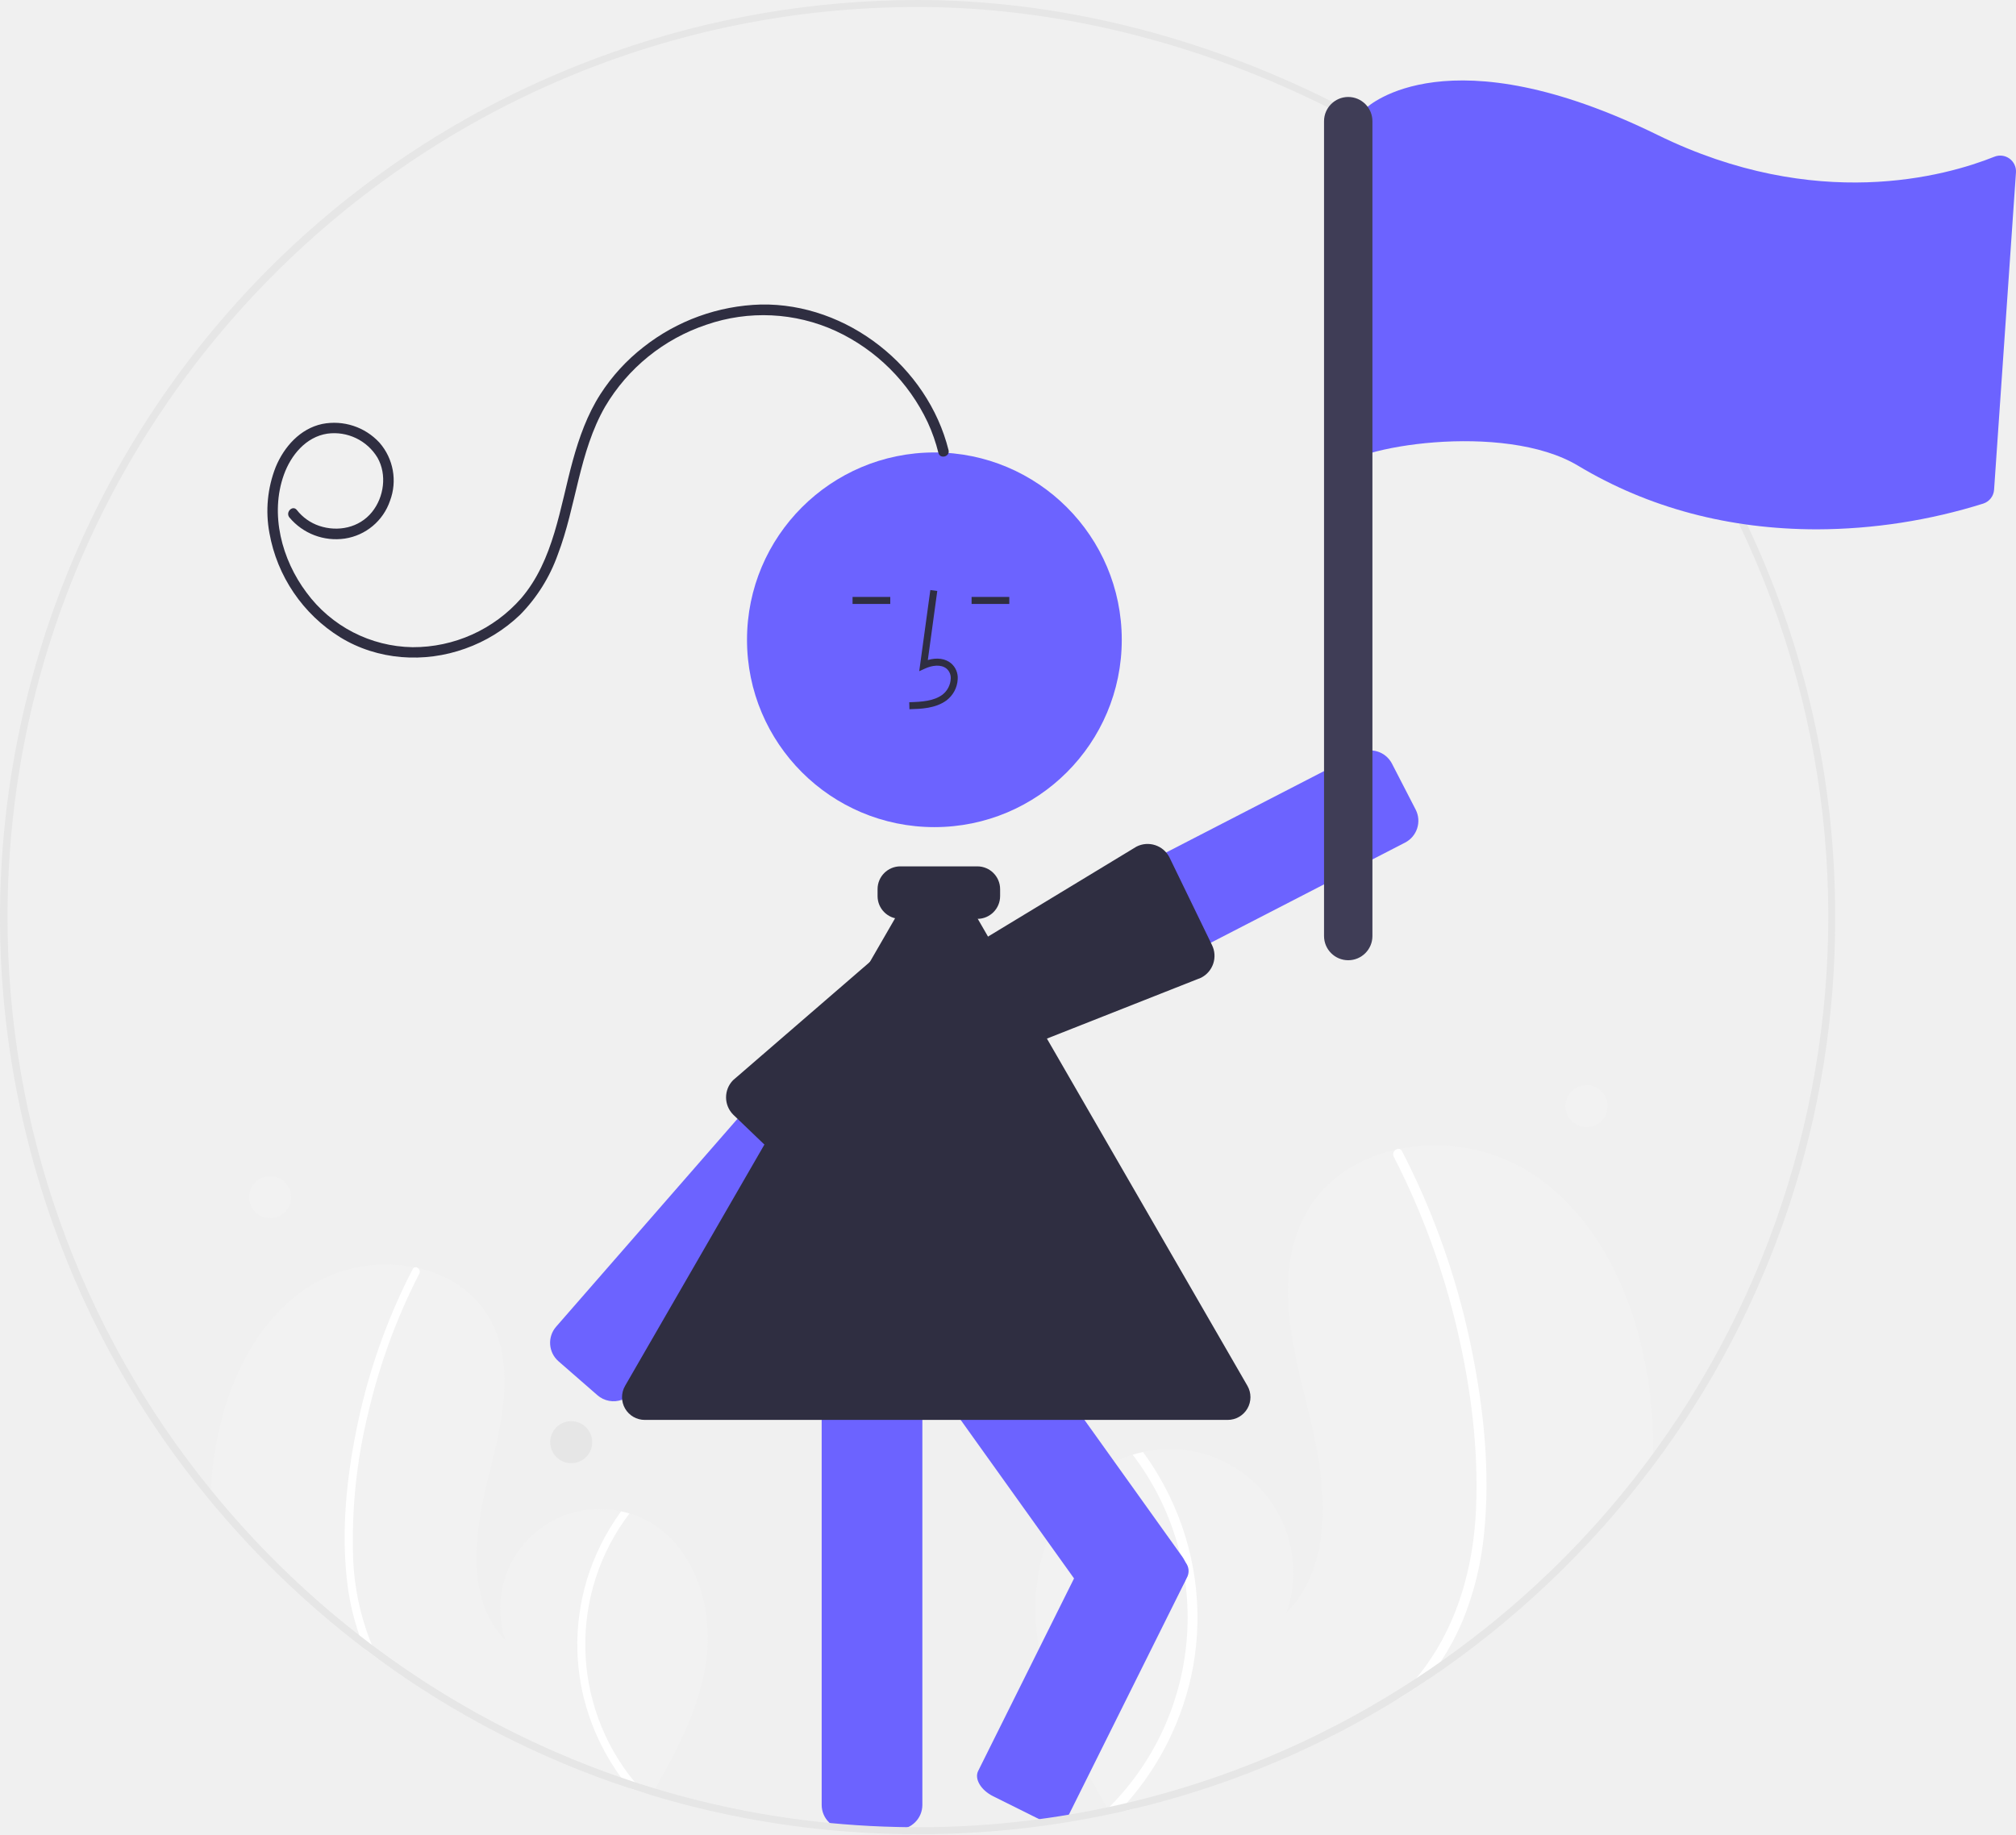
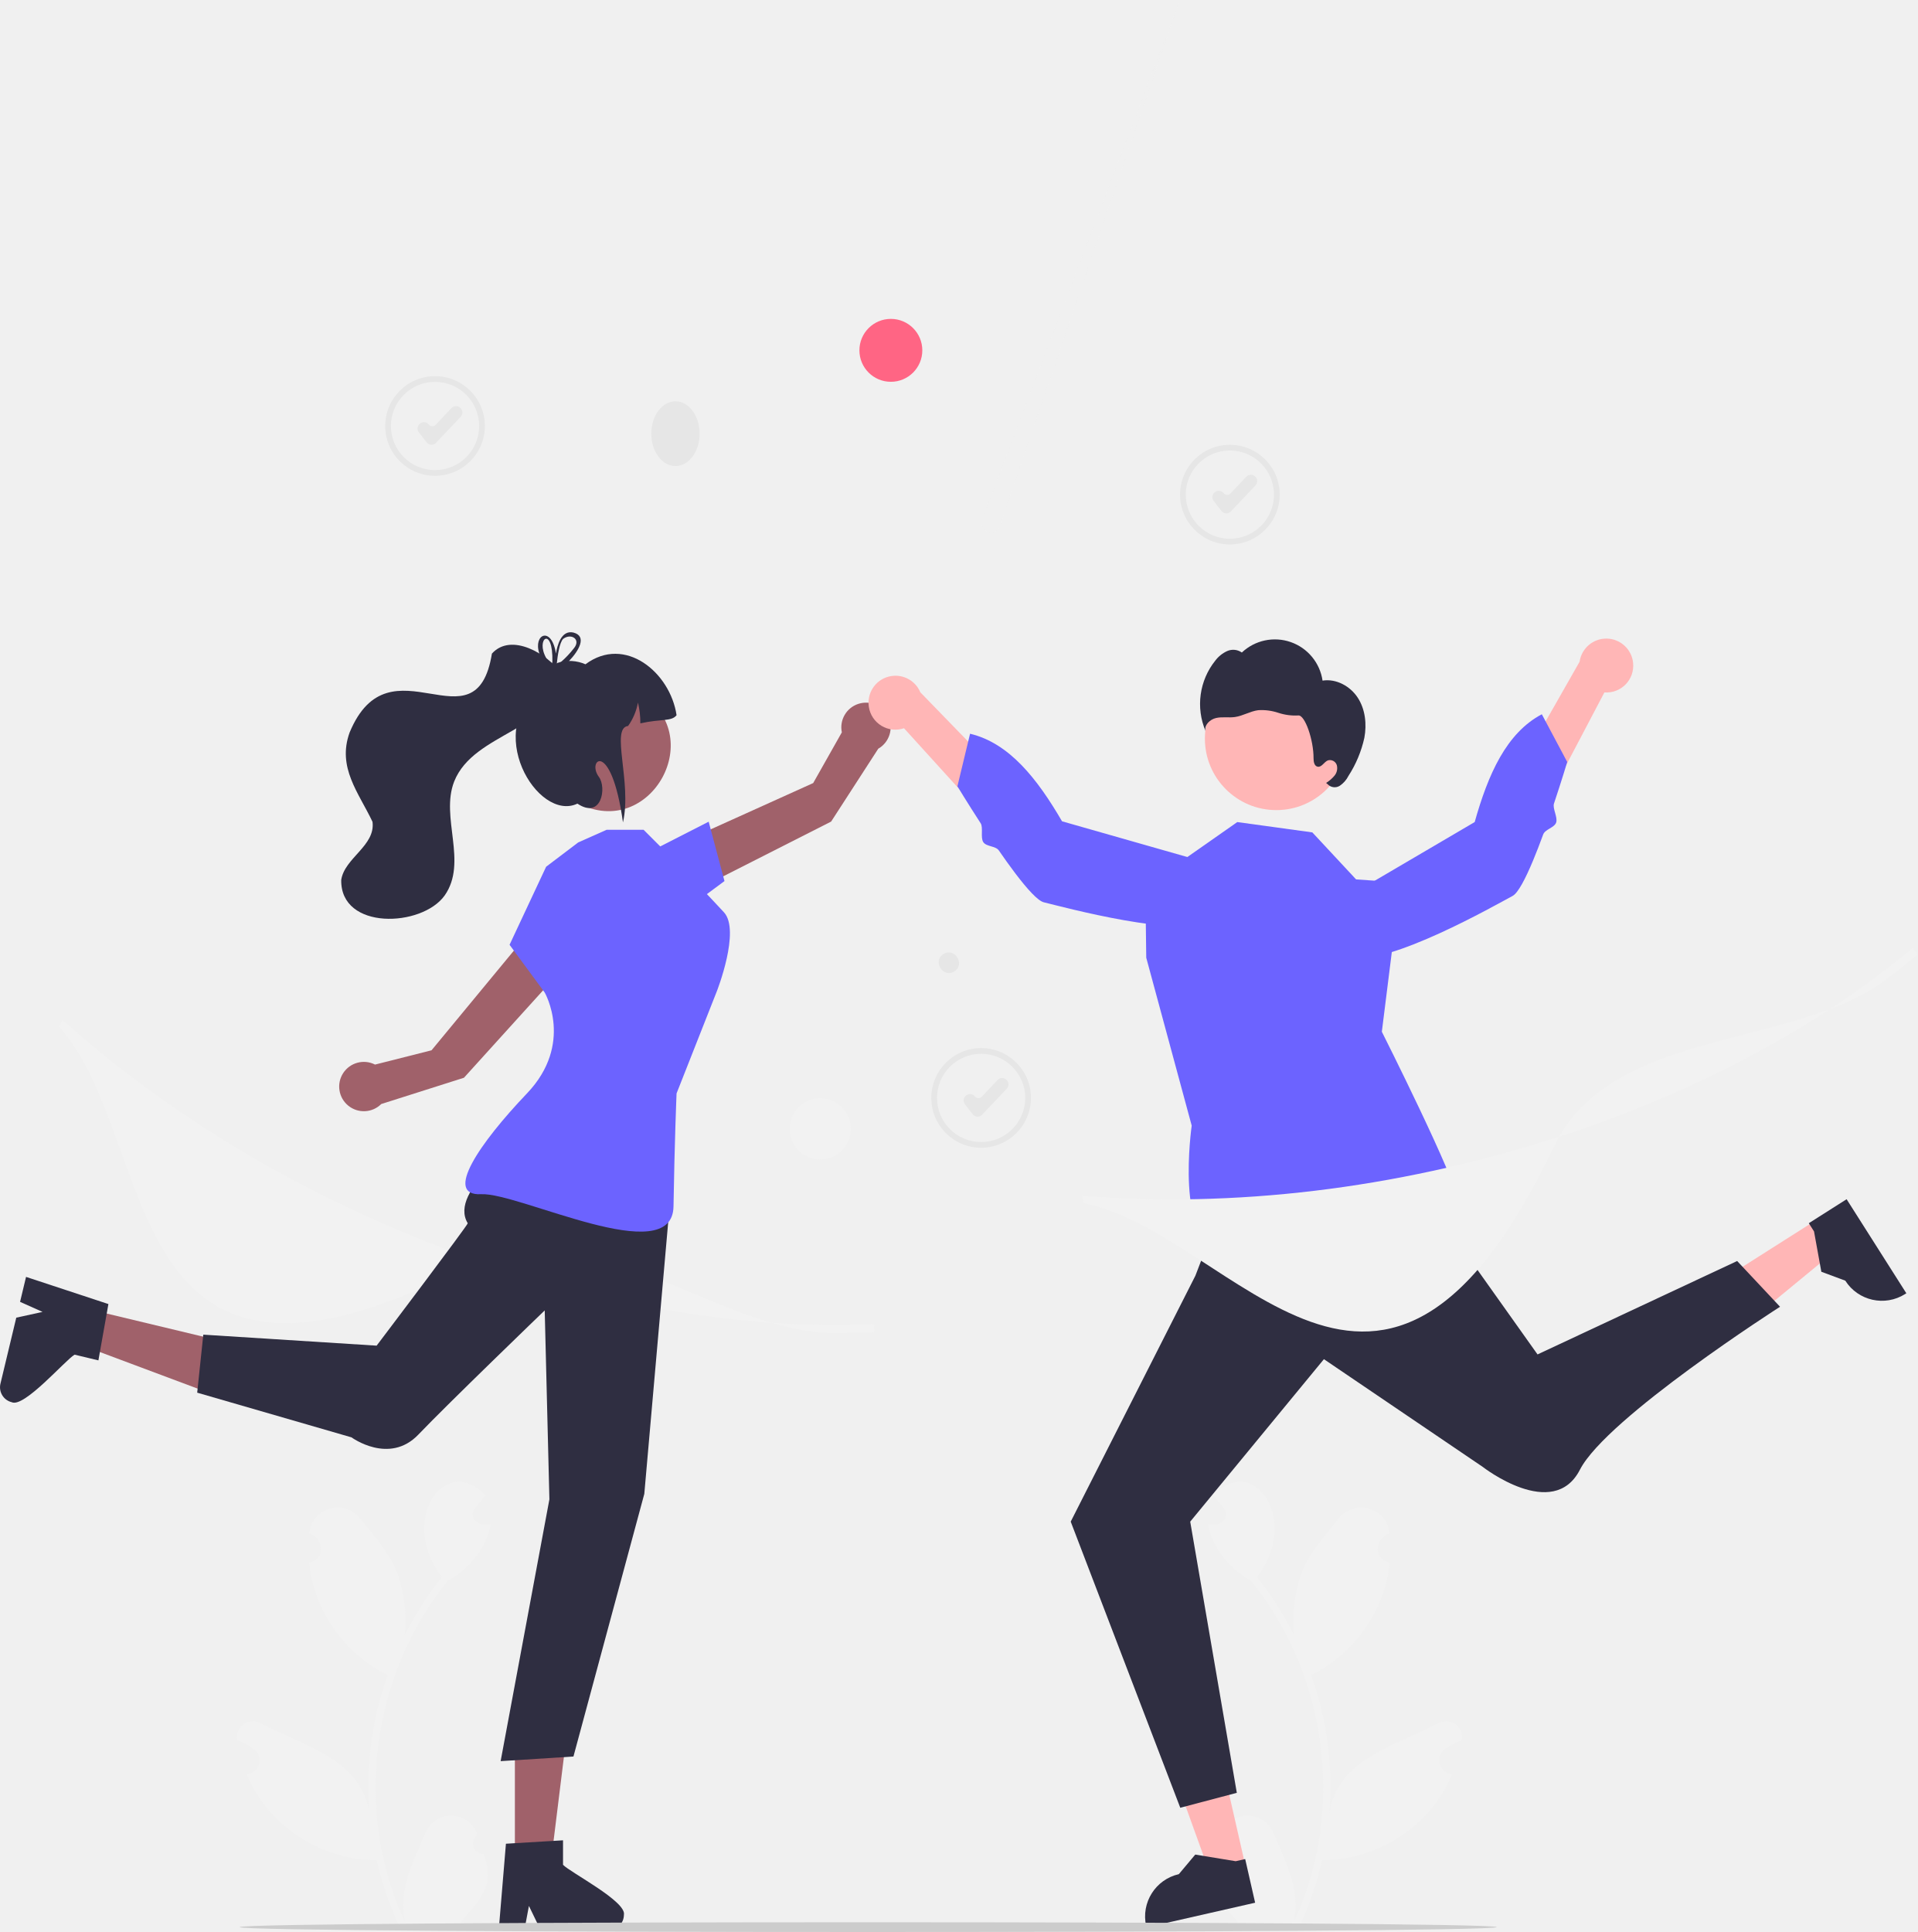
- <svg xmlns="http://www.w3.org/2000/svg" data-name="Layer 1" width="575.811" height="524" viewBox="0 0 575.811 524">
-   <path d="M784.296,603.05c-.01,1.25-.04,2.49-.09,3.74a266.156,266.156,0,0,1-64.28,61.06q-4.275,2.895-8.66,5.58a258.434,258.434,0,0,1-70.53,30.11q-1.965.51-3.93.99c-.94.23-1.89.46-2.84.66-.58-.05-1.15-.1-1.72-.15-.03-.01-.07-.01-.1-.02-.23-.02-.46-.04-.68-.05-.98-.09-1.96-.19-2.94-.28l.229.44.58,1.1h-.01c-.21-.36-.42-.73-.62-1.1-.08-.13-.17-.27-.24-.41-.07-.12-.14-.25-.21-.37-8.92-15.52-17.71-31.61-19.96-49.32-2.35-18.54,4.25-39.52,20.56-48.63a33.505,33.505,0,0,1,6.75-2.83c.98-.29,1.97-.53,2.97-.75a35.277,35.277,0,0,1,41.02,45.86c13.83-14.18,11.25-37.18,6.48-56.4-4.78-19.23-10.56-40.62-.84-57.88,5.4-9.62,14.9-15.58,25.57-17.98.32-.07.65-.14.98-.2a51.476,51.476,0,0,1,36.99,6.48c20.39,12.85,30.86,37.21,34.26,61.07A127.598,127.598,0,0,1,784.296,603.05Z" transform="translate(-312.0944 -188)" fill="#f2f2f2" />
-   <path d="M645.967,615.06a79.429,79.429,0,0,1,6.85,49.38,81.279,81.279,0,0,1-18.88,38.63c-.55.63-1.11,1.24-1.68,1.84.92-.06,1.85-.14,2.771-.22.59-.05,1.19-.1,1.78-.16-.94.23-1.89.46-2.84.66-.58-.05-1.15-.1-1.72-.15-.03-.01-.07-.01-.1-.02-.23-.02-.46-.04-.68-.05-.98-.09-1.96-.19-2.94-.28l.229.44.58,1.1h-.01c-.21-.36-.42-.73-.62-1.1-.08-.13-.17-.27-.24-.41.18-.17.35-.35.52-.53a76.745,76.745,0,0,0,6.62-100.62c.98-.29,1.97-.53,2.97-.75A82.099,82.099,0,0,1,645.967,615.06Z" transform="translate(-312.0944 -188)" fill="#fff" />
-   <path d="M735.967,626.15a87.389,87.389,0,0,1-6.04,24.67,72.503,72.503,0,0,1-6.34,11.89c-1.14,1.76-2.37,3.48-3.66,5.14q-4.275,2.895-8.66,5.58a74.875,74.875,0,0,0,5.33-5.96c.93-1.12,1.81-2.27,2.66-3.44,9.51-13.11,13.7-28.89,14.42-44.92.76-17.17-1.47-34.64-5.39-51.33a215.092,215.092,0,0,0-18.1-49.32,1.543,1.543,0,0,1,.62-2.04,1.327,1.327,0,0,1,.98-.2,1.102,1.102,0,0,1,.75.65c.99,1.93,1.97,3.86,2.9,5.82a217.641,217.641,0,0,1,17.06,51.16C735.937,590.92,737.777,608.77,735.967,626.15Z" transform="translate(-312.0944 -188)" fill="#fff" />
-   <path d="M498.177,700.85c.36-.63.72-1.26,1.07-1.89,6.67-11.72,12.94-23.88,14.63-37.18,1.89-14.92-3.42-31.81-16.55-39.14a26.442,26.442,0,0,0-5.44-2.28c-.78-.23-1.58-.43-2.39-.61a28.404,28.404,0,0,0-33.02,36.92c-11.13-11.41-9.05-29.93-5.21-45.4,3.84-15.48,8.5-32.7.67-46.59-4.35-7.75-11.99-12.55-20.58-14.48-.26-.05-.53-.11-.79-.16a41.465,41.465,0,0,0-29.78,5.22c-16.41,10.34-24.84,29.95-27.58,49.16-.43,3.03-.73,6.1-.88,9.18-.06,1.08-.1,2.15-.12,3.23q7.905,9.555,16.78,18.43a267.147,267.147,0,0,0,27.27,23.81c1.32,1,2.64,1.98,3.98,2.95a259.198,259.198,0,0,0,71.62,36.83c1.41.46,2.84.92,4.26,1.36Z" transform="translate(-312.0944 -188)" fill="#f2f2f2" />
-   <path d="M496.117,700.21c-1.42-.44-2.85-.9-4.26-1.36-.82-.99-1.6-2-2.35-3.04a65.51,65.51,0,0,1-11.47-26.45,63.954,63.954,0,0,1,5.51-39.75,66.594,66.594,0,0,1,5.95-9.86c.81.18,1.61.38,2.39.61a61.78,61.78,0,0,0,1.52,76.77C494.277,698.19,495.177,699.21,496.117,700.21Z" transform="translate(-312.0944 -188)" fill="#fff" />
-   <path d="M417.287,591.55a152.504,152.504,0,0,0-4.34,41.32,72.433,72.433,0,0,0,5.36,25.05c.59,1.39,1.23,2.75,1.93,4.1-1.34-.97-2.66-1.95-3.98-2.95-.1-.23-.2-.45-.29-.68q-.66-1.59-1.23-3.21a71.685,71.685,0,0,1-3.64-16.64c-1.45-14,.03-28.36,2.8-42.11a174.911,174.911,0,0,1,13.73-41.18c.75-1.58,1.54-3.13,2.34-4.68a.884.884,0,0,1,.6-.53,1.12,1.12,0,0,1,.79.16,1.253,1.253,0,0,1,.5,1.65A172.718,172.718,0,0,0,417.287,591.55Z" transform="translate(-312.0944 -188)" fill="#fff" />
-   <path d="M489.763,587.874a7.006,7.006,0,0,1-7.029-1.288l-11.123-9.701a7.007,7.007,0,0,1-.675-9.877L551.79,474.299a7.007,7.007,0,0,1,9.876-.675l11.123,9.701a7.007,7.007,0,0,1,.675,9.876l-80.854,92.709A6.958,6.958,0,0,1,489.763,587.874Z" transform="translate(-312.0944 -188)" fill="#6c63ff" />
-   <path d="M600.889,485.857a7.034,7.034,0,0,1-2.144-.337,6.951,6.951,0,0,1-4.092-3.457l-6.763-13.118a7.007,7.007,0,0,1,3.014-9.429l109.337-56.372a7.008,7.008,0,0,1,9.429,3.014l6.763,13.118a7.007,7.007,0,0,1-3.014,9.429L604.083,485.078A6.955,6.955,0,0,1,600.889,485.857Z" transform="translate(-312.0944 -188)" fill="#6c63ff" />
-   <path d="M598.918,489.031A7.02,7.02,0,0,1,592.647,485.165l-6.621-13.19a6.986,6.986,0,0,1-.542-4.81c.044-.178.095-.357.154-.534h0c.134-.403.279-1.031.448-1.759.537-2.32,1.204-5.208,2.565-5.891l48.043-29.12a6.996,6.996,0,0,1,9.411,3.056l.02.04,12.119,24.979a7.007,7.007,0,0,1-3.118,9.391l-53.121,20.972A6.856,6.856,0,0,1,598.918,489.031Z" transform="translate(-312.0944 -188)" fill="#2f2e41" />
-   <circle cx="266.88" cy="182.772" r="53.519" fill="#6c63ff" />
-   <path d="M568.542,710.618H553.782a7.008,7.008,0,0,1-7-7V578.604a7.008,7.008,0,0,1,7-7h14.759a7.008,7.008,0,0,1,7,7V703.618A7.008,7.008,0,0,1,568.542,710.618Z" transform="translate(-312.0944 -188)" fill="#6c63ff" />
-   <path d="M632.135,652.434a6.996,6.996,0,0,1-5.704-2.926L554.883,549.442a7.007,7.007,0,0,1,1.623-9.766l12.006-8.584a7.007,7.007,0,0,1,9.766,1.623l71.548,100.066a7.008,7.008,0,0,1-1.623,9.766l-12.006,8.585A6.963,6.963,0,0,1,632.135,652.434Z" transform="translate(-312.0944 -188)" fill="#6c63ff" />
-   <path d="M613.153,708.76a9.636,9.636,0,0,1-4.228-1.058l-13.213-6.578c-3.455-1.721-5.359-4.942-4.244-7.182l34.053-68.399c1.115-2.239,4.833-2.662,8.289-.942l13.213,6.578a9.319,9.319,0,0,1,3.788,3.292,3.956,3.956,0,0,1,.457,3.889l-34.053,68.399C616.562,708.072,615.016,708.76,613.153,708.76Z" transform="translate(-312.0944 -188)" fill="#6c63ff" />
-   <path d="M548.919,527.279a7.021,7.021,0,0,1-7.331-1.586l-20.024-19.213a6.999,6.999,0,0,1-.081-9.898l.006-.006L564.048,459.783c1.039-1.059,3.993-.803,6.365-.6.745.064,1.387.12,1.812.116.186-.001.372.005.555.018h0a6.988,6.988,0,0,1,4.41,1.998l10.51,10.362a7.009,7.009,0,0,1,.07,9.9l-36.253,44.014A7.058,7.058,0,0,1,548.919,527.279Z" transform="translate(-312.0944 -188)" fill="#2f2e41" />
-   <path d="M571.85,390.608l-.056-2c3.721-.104,7.001-.337,9.466-2.138a6.148,6.148,0,0,0,2.381-4.528,3.514,3.514,0,0,0-1.153-2.895c-1.636-1.382-4.269-.935-6.188-.055l-1.655.759,3.173-23.19,1.981.271-2.699,19.727c2.607-.767,5.023-.437,6.678.961a5.471,5.471,0,0,1,1.86,4.492,8.133,8.133,0,0,1-3.2,6.073C579.273,390.4,575.157,390.516,571.85,390.608Z" transform="translate(-312.0944 -188)" fill="#2f2e41" />
-   <rect x="277.506" y="170.534" width="10.771" height="2" fill="#2f2e41" />
-   <rect x="243.506" y="170.534" width="10.771" height="2" fill="#2f2e41" />
-   <path d="M662.751,593.637H496.27a6.486,6.486,0,0,1-5.629-9.75L573.881,439.71a6.434,6.434,0,0,1,5.629-3.25h0a6.434,6.434,0,0,1,5.629,3.25l83.241,144.177a6.5,6.5,0,0,1-5.629,9.75Z" transform="translate(-312.0944 -188)" fill="#2f2e41" />
-   <path d="M583.019,316.594c-5.935-23.789-28.939-42.055-53.589-41.601a56.772,56.772,0,0,0-33.558,12.168,54.245,54.245,0,0,0-12.306,13.465c-3.715,5.798-6.048,12.343-7.869,18.949-3.68,13.348-5.414,28.452-14.753,39.352a41.015,41.015,0,0,1-31.033,13.961,38.318,38.318,0,0,1-30.295-15.643c-7.029-9.372-10.49-22.333-6.429-33.643,1.993-5.55,6.278-10.793,12.406-11.718a14.462,14.462,0,0,1,14.318,6.854c2.756,4.836,1.875,11.289-1.578,15.554-3.637,4.493-9.715,5.737-15.075,3.932a13.698,13.698,0,0,1-6.376-4.523c-1.199-1.514-3.323.609-2.137,2.107a17.341,17.341,0,0,0,15.839,6.051,16.189,16.189,0,0,0,12.9-10.78,16.438,16.438,0,0,0-2.999-16.615,17.59,17.59,0,0,0-16.339-5.353c-6.328,1.34-10.924,6.544-13.309,12.312a34.359,34.359,0,0,0-1.789,18.849,44.163,44.163,0,0,0,20.215,29.781c10.669,6.551,23.985,7.452,35.689,3.244a43.738,43.738,0,0,0,15.669-9.648,46.894,46.894,0,0,0,10.793-17.225c5.277-13.816,6.05-29.277,13.516-42.264a53.188,53.188,0,0,1,28.931-23.396,49.736,49.736,0,0,1,36.911,1.772,54.31,54.31,0,0,1,26.293,26.107,48.611,48.611,0,0,1,3.057,8.729c.468,1.877,3.365,1.098,2.898-.777Z" transform="translate(-312.0944 -188)" fill="#2f2e41" />
-   <path d="M591.247,450.5h-22a6.507,6.507,0,0,1-6.5-6.5v-2a6.507,6.507,0,0,1,6.5-6.5h22a6.507,6.507,0,0,1,6.5,6.5v2A6.507,6.507,0,0,1,591.247,450.5Z" transform="translate(-312.0944 -188)" fill="#2f2e41" />
-   <circle cx="163.152" cy="412" r="6" fill="#e6e6e6" />
-   <circle cx="453.152" cy="316" r="6" fill="#f2f2f2" />
-   <circle cx="77.152" cy="342" r="6" fill="#f2f2f2" />
-   <path d="M836.247,450a259.679,259.679,0,0,1-52.04,156.79,266.157,266.157,0,0,1-64.28,61.06q-4.275,2.895-8.66,5.58a258.434,258.434,0,0,1-70.53,30.11q-1.965.51-3.93.99c-.94.23-1.89.46-2.84.66-1.54.37-3.08.71-4.63,1.04h-.01A263.827,263.827,0,0,1,574.247,712q-3.6,0-7.19-.1-7.755-.195-15.43-.86a261.614,261.614,0,0,1-53.45-10.19c-.69-.21-1.37-.42-2.06-.64-1.42-.44-2.85-.9-4.26-1.36a259.199,259.199,0,0,1-71.62-36.83c-1.34-.97-2.66-1.95-3.98-2.95a267.157,267.157,0,0,1-27.27-23.81q-8.881-8.88-16.78-18.43a259.431,259.431,0,0,1-45.16-79.62c-48.085-136.56,23.639-286.245,160.199-334.329A262.145,262.145,0,0,1,574.247,188c39.55,0,80.51,10.06,118.45,29.11l-.9,1.78C654.137,199.99,613.487,190,574.247,190c-143.36,0-260,116.64-260,260a258.751,258.751,0,0,0,58.08,163.6,261.862,261.862,0,0,0,42.41,41.58q1.769,1.38,3.57,2.74a259.417,259.417,0,0,0,71.2,37.89q1.935.675,3.9,1.32c1.93.63,3.88,1.25,5.84,1.83a257.644,257.644,0,0,0,53.7,10.17q7.679.63,15.47.8c1.94.05,3.88.07,5.83.07a259.221,259.221,0,0,0,54.01-5.65c.24-.05.49-.1.73-.16q2.49-.525,4.95-1.12c1.92-.44,3.82-.92,5.72-1.41a258.579,258.579,0,0,0,76.94-34.19q3.54-2.31,6.99-4.76a259.924,259.924,0,0,0,85.16-325.14l1.81-.86A259.673,259.673,0,0,1,836.247,450Z" transform="translate(-312.0944 -188)" fill="#e6e6e6" />
-   <path d="M831.107,339.22c-25.21,0-48.192-6.12-68.307-18.191-21.274-12.761-65.146-5.375-68.437,1.137l-4.034,9.715L701.698,219.392l.428-.398c.936-.896,23.722-21.719,83.421,7.567,45.312,22.222,82.352,11.749,96.174,6.215a4.501,4.501,0,0,1,6.174,4.478l-6.25,90.641a4.463,4.463,0,0,1-3.106,3.972A160.274,160.274,0,0,1,831.107,339.22Z" transform="translate(-312.0944 -188)" fill="#6c63ff" />
-   <path d="M697.177,215.704a6.918,6.918,0,0,0-6.91,6.91v232.793a6.91,6.91,0,0,0,13.82,0v-232.793A6.918,6.918,0,0,0,697.177,215.704Z" transform="translate(-312.0944 -188)" fill="#3f3d56" />
+ <svg xmlns="http://www.w3.org/2000/svg" data-name="Layer 1" width="670.713" height="675.702" viewBox="0 0 670.713 675.702">
+   <path d="M433.834,760.56a3.613,3.613,0,0,1-2.619-6.263c.091-.362.156-.622.248-.984a9.707,9.707,0,0,0-17.997-.17c-4.282,10.023-9.825,20.4-7.068,31.44-18.206-38.585-12.015-86.582,14.891-119.58,7.437-4.097,13.465-11.376,15.034-19.827-3.681,1.247-8.27-1.747-5.502-5.624,1.2-1.482,2.411-2.952,3.61-4.434-13.982-14.89-30.641,8.512-15.251,28.609A115.847,115.847,0,0,0,406.169,684.08a48.709,48.709,0,0,0-2.908-22.624c-2.783-6.715-8.001-12.37-12.595-18.175-5.586-7.073-17.083-3.81-17.835,5.166,5.155,1.694,5.825,9.141-.072,10.16,1.545,16.698,12.453,32.043,27.478,39.366a116.299,116.299,0,0,0-6.355,48.611c-2.652-19.25-23.316-23.921-37.759-31.572a5.626,5.626,0,0,0-8.58,5.699,32.495,32.495,0,0,1,5.696,3.005,4.911,4.911,0,0,1-2.282,8.965c7.28,18.018,26.102,30.117,45.434,30.049a119.563,119.563,0,0,0,8.032,23.447h28.692c.103-.319.195-.648.288-.967a32.599,32.599,0,0,1-7.939-.473c7.026-8.319,12.46-12.563,8.371-24.177Z" transform="translate(-264.6436 -112.1492)" fill="#f2f2f2" />
+   <path d="M689.626,760.56a3.613,3.613,0,0,0,2.619-6.263c-.091-.362-.156-.622-.248-.984a9.707,9.707,0,0,1,17.997-.17c4.282,10.023,9.825,20.4,7.068,31.44,18.206-38.585,12.015-86.582-14.891-119.58-7.437-4.097-13.465-11.376-15.034-19.827,3.681,1.247,8.27-1.747,5.502-5.624-1.2-1.482-2.411-2.952-3.61-4.434,13.982-14.89,30.641,8.512,15.251,28.609A115.846,115.846,0,0,1,717.291,684.08a48.709,48.709,0,0,1,2.908-22.624c2.783-6.715,8.001-12.37,12.595-18.175,5.586-7.073,17.083-3.81,17.835,5.166-5.155,1.694-5.825,9.141.072,10.16-1.545,16.698-12.453,32.043-27.478,39.366a116.299,116.299,0,0,1,6.355,48.611c2.652-19.25,23.316-23.921,37.759-31.572a5.626,5.626,0,0,1,8.58,5.699,32.495,32.495,0,0,0-5.696,3.005,4.911,4.911,0,0,0,2.282,8.965C765.222,750.699,746.4,762.798,727.069,762.73a119.562,119.562,0,0,1-8.032,23.447H690.345c-.103-.319-.195-.648-.288-.967a32.599,32.599,0,0,0,7.939-.473c-7.026-8.319-12.46-12.563-8.371-24.177Z" transform="translate(-264.6436 -112.1492)" fill="#f2f2f2" />
+   <polygon points="435.621 652.671 423.265 655.481 406.541 609.159 424.778 605.01 435.621 652.671" fill="#ffb6b6" />
+   <path d="M703.633,777.61l-37.997,8.645-.109-.481a15.168,15.168,0,0,1,11.424-18.155l.001-0,5.742-6.845,14.148,2.319,3.317-.755Z" transform="translate(-264.6436 -112.1492)" fill="#2f2e41" />
+   <polygon points="634.947 426.88 641.739 437.577 603.711 468.871 593.685 453.082 634.947 426.88" fill="#ffb6b6" />
+   <path d="M910.51,531.565l20.89,32.895-.416.264a15.168,15.168,0,0,1-20.935-4.672l-.001-.001-8.375-3.114L899.114,542.832l-1.824-2.872Z" transform="translate(-264.6436 -112.1492)" fill="#2f2e41" />
+   <path d="M505.719,424.661l-3.052-17.689L549.064,386.021l10.02-17.74a8.626,8.626,0,1,1,12.739,5.725l-16.483,25.483Z" transform="translate(-264.6436 -112.1492)" fill="#a0616a" />
+   <polygon points="226.971 298.052 247.865 287.379 253.396 308.147 238.883 318.905 226.971 298.052" fill="#6c63ff" />
+   <polygon points="180.086 651.062 192.719 651.061 198.729 602.332 180.083 602.333 180.086 651.062" fill="#a0616a" />
+   <path d="M461.567,764.348v-8.565l-3.321.203-13.52.801-3.129.192-2.392,28.684-.128,1.538h8.97l.288-1.527L449.638,778.733l3.364,6.941.737,1.527h23.782a5.374,5.374,0,0,0,5.34-5.35C483.865,777.163,464.087,767.029,461.567,764.348Z" transform="translate(-264.6436 -112.1492)" fill="#2f2e41" />
+   <polygon points="30.123 457.676 27.178 469.962 73.163 487.168 77.509 469.036 30.123 457.676" fill="#a0616a" />
+   <path d="M290.735,585.934l8.329,1.997.577-3.277,2.373-13.334.543-3.088-27.336-9.014-1.466-.483-2.092,8.723,1.418.636,6.446,2.885-7.534,1.653-1.657.36L264.791,596.12a5.374,5.374,0,0,0,3.958,6.44C273.074,604.629,287.541,587.76,290.735,585.934Z" transform="translate(-264.6436 -112.1492)" fill="#2f2e41" />
+   <path d="M464.263,447.839,448.002,440.238l-32.428,39.244L395.821,484.477a8.626,8.626,0,1,0,2.169,13.797l28.924-9.192Z" transform="translate(-264.6436 -112.1492)" fill="#a0616a" />
+   <path d="M694.802,302.564A17.428,17.428,0,1,1,712.23,285.136,17.447,17.447,0,0,1,694.802,302.564Zm0-32.855A15.428,15.428,0,1,0,710.23,285.136,15.445,15.445,0,0,0,694.802,269.708Z" transform="translate(-264.6436 -112.1492)" fill="#e6e6e6" />
+   <path d="M693.572,291.702c-.035,0-.07-.001-.105-.003a2.148,2.148,0,0,1-1.592-.827l-2.745-3.53a2.149,2.149,0,0,1,.377-3.016l.099-.077a2.149,2.149,0,0,1,3.017.377,1.568,1.568,0,0,0,2.374.116l5.574-5.885a2.152,2.152,0,0,1,3.039-.083l.091.087a2.149,2.149,0,0,1,.082,3.039l-8.65,9.131A2.147,2.147,0,0,1,693.572,291.702Z" transform="translate(-264.6436 -112.1492)" fill="#e6e6e6" />
+   <path d="M607.802,513.564A17.428,17.428,0,1,1,625.23,496.136,17.447,17.447,0,0,1,607.802,513.564Zm0-32.855A15.428,15.428,0,1,0,623.23,496.136,15.445,15.445,0,0,0,607.802,480.708Z" transform="translate(-264.6436 -112.1492)" fill="#e6e6e6" />
+   <path d="M606.572,502.702c-.035,0-.07-.001-.105-.003a2.148,2.148,0,0,1-1.592-.827l-2.745-3.53a2.149,2.149,0,0,1,.377-3.016l.099-.077a2.149,2.149,0,0,1,3.017.377,1.568,1.568,0,0,0,2.374.116l5.574-5.885a2.152,2.152,0,0,1,3.039-.083l.091.087a2.149,2.149,0,0,1,.082,3.039l-8.65,9.131A2.147,2.147,0,0,1,606.572,502.702Z" transform="translate(-264.6436 -112.1492)" fill="#e6e6e6" />
+   <path d="M416.802,278.564A17.428,17.428,0,1,1,434.23,261.136,17.447,17.447,0,0,1,416.802,278.564Zm0-32.855A15.428,15.428,0,1,0,432.23,261.136,15.445,15.445,0,0,0,416.802,245.708Z" transform="translate(-264.6436 -112.1492)" fill="#e6e6e6" />
+   <path d="M415.572,267.702c-.035,0-.07-.001-.105-.003a2.148,2.148,0,0,1-1.592-.827l-2.745-3.53a2.149,2.149,0,0,1,.377-3.016l.099-.077a2.149,2.149,0,0,1,3.017.377,1.568,1.568,0,0,0,2.374.116l5.574-5.885a2.152,2.152,0,0,1,3.039-.083l.091.087a2.149,2.149,0,0,1,.082,3.039l-8.65,9.131A2.147,2.147,0,0,1,415.572,267.702Z" transform="translate(-264.6436 -112.1492)" fill="#e6e6e6" />
+   <path d="M556.329,578.362c-40.413,0-86.857-44.846-127.949-23.539-124.415,64.514-107.289-43.44-143.032-83.589l1.173-2.354c39.439,35.363,88.679,64.135,142.399,83.205,48.546,17.235,97.455,25.22,141.423,23.113l.076,2.829Q563.455,578.363,556.329,578.362Z" transform="translate(-264.6436 -112.1492)" fill="#f2f2f2" />
+   <ellipse cx="236.249" cy="151.676" rx="8.447" ry="11.327" fill="#e6e6e6" />
+   <path d="M598.459,451.863c-3.862,2.573-7.815-3.551-3.878-6.01C598.443,443.279,602.395,449.404,598.459,451.863Z" transform="translate(-264.6436 -112.1492)" fill="#e6e6e6" />
+   <circle cx="311.586" cy="122.53" r="11" fill="#ff6584" />
+   <path d="M614.704,294.958l62.593-182.809L608.566,292.77a3.442,3.442,0,1,0,6.138,2.188Z" transform="translate(-264.6436 -112.1492)" fill="#f0f0f0" opacity="0.3" style="isolation:isolate" />
+   <circle cx="286.88" cy="394.821" r="10.702" fill="#f2f2f2" />
+   <path d="M447.869,511.053s-26.681,17.373-19.626,28.918c.243.398-31.87,42.811-31.87,42.811l-60.622-3.848-2.136,20.29,53.97,15.631s13.203,9.7,23.403-.987,44.174-43.415,44.174-43.415l1.639,66.077-17.055,91.563,25.465-1.615,24.785-91.86,9.149-104.054Z" transform="translate(-264.6436 -112.1492)" fill="#2f2e41" />
+   <path d="M466.874,406.784l-11.22,8.503-12.788,27.294,12.297,16.701s10.344,17.927-6.213,35.287-29.271,35.903-16.019,35.241,66.925,26.637,67.278,4.272,1.068-39.513,1.068-39.513l14.072-35.691s8.384-21.292,2.498-27.665-13.767-14.518-13.767-14.518l-14.332-14.332H476.806Z" transform="translate(-264.6436 -112.1492)" fill="#6c63ff" />
+   <path d="M487.818,354.343c25.17,14.323,4.507,52.114-21.133,38.657C441.516,378.677,462.179,340.886,487.818,354.343Z" transform="translate(-264.6436 -112.1492)" fill="#a0616a" />
+   <path d="M501.277,362.284c-1.764,2.294-5.448,1.218-12.664,2.855a30.081,30.081,0,0,0-.841-7.262,20.441,20.441,0,0,1-3.447,8.173c-6.266.695,1.415,19.73-1.793,33.725-4.133-29.525-12.828-21.79-8.435-15.933,2.812,3.749.937,14.996-7.498,9.373-13.918,6.615-33.741-26.243-11.771-41.653-.393-8.329,8.876-9.645,14.583-7.084C483.261,334.159,499.085,347.379,501.277,362.284Z" transform="translate(-264.6436 -112.1492)" fill="#2f2e41" />
+   <path d="M436.696,340.74c-5.604,34.454-35.64-6.337-49.763,27.57-4.44,12.279,3.178,21.063,7.997,31.255,1.1,8.376-9.797,12.626-10.938,20.336-.318,17.676,28.2,16.595,36.172,5.442,8.192-11.674-1.59-27.338,3.333-39.868,6.92-17.397,35.064-17.527,37.515-37.767C456.264,340.947,443.496,333.202,436.696,340.74Z" transform="translate(-264.6436 -112.1492)" fill="#2f2e41" />
+   <path d="M459.397,344.107c-.183.077-.367.154-.531.241h-.01c-.154.077-.309.154-.463.241-.019.01-.029.019-.048.029-.203-.193-.405-.386-.618-.579a2.231,2.231,0,0,0,.039.946l.029.116c.193.203.396.396.608.598.193-.145.376-.299.569-.444.116-.096.232-.193.357-.289.019-.251.048-.54.077-.859Zm5.809-10.729c-4.303-.984-5.693,4.641-6.108,7.352-1.563-9.842-8.066-6.745-5.818-.029a15.036,15.036,0,0,0,3.31,5.326c.203.232.425.463.656.695-.261,1.351,1.052,1.003,2.827-.241a23.646,23.646,0,0,0,3.618-3.175C467.232,339.592,469.991,334.622,465.205,333.378Zm.135,5.538a33.719,33.719,0,0,1-4.448,4.718q-.767.695-1.563,1.332c-.01.087-.01.164-.019.232a1.767,1.767,0,0,1-.135.27c-.54.975-1.148.444-1.38-.367-.019-.029-.048-.058-.068-.087a13.596,13.596,0,0,1-1.997-2.644c-3.985-6.909,2.432-11.608,2.113,1.293a1.222,1.222,0,0,0-.116.376,2.231,2.231,0,0,0,.039.946l.029.116c.193.203.396.396.608.598.193-.145.376-.299.569-.444.116-.096.232-.193.357-.289.019-.251.048-.54.077-.859v-.01c.251-2.586.936-7.237,2.2-8.501C464.385,333.465,467.984,335.771,465.34,338.916Zm-5.944,5.191c-.183.077-.367.154-.531.241h-.01c-.154.077-.309.154-.463.241-.019.01-.029.019-.048.029-.203-.193-.405-.386-.618-.579a2.231,2.231,0,0,0,.039.946l.029.116c.193.203.396.396.608.598.193-.145.376-.299.569-.444.116-.096.232-.193.357-.289.019-.251.048-.54.077-.859Z" transform="translate(-264.6436 -112.1492)" fill="#2f2e41" />
+   <path d="M692.04,534.067l-9.296,24.243-43.608,86.02,38.318,100.067L697.23,739.177l-16.3-94.847,46.764-56.82L783.23,625.177s24.63,19.228,34,1,70-57,70-57l-15-16L802.411,585.851l-48.189-67.828Z" transform="translate(-264.6436 -112.1492)" fill="#2f2e41" />
+   <path d="M738.947,419.713l-15.303-16.441-26.25-3.611L665.23,422.177l.324,24.923,15.9,58.729s-6.056,42.194,10.86,41.771,26.137-8.857,33.026-7.14,36.178,9.023,38.034,1.37,11.722-2.173,11.289-9.413-26.709-59.427-26.709-59.427l6.533-52.192Z" transform="translate(-264.6436 -112.1492)" fill="#6c63ff" />
+   <path d="M835.838,344.032a9.373,9.373,0,0,1-10.042,10.283l-35.191,66.927L781.157,406.738l35.969-63.164a9.424,9.424,0,0,1,18.711.459Z" transform="translate(-264.6436 -112.1492)" fill="#ffb6b6" />
+   <path d="M725.054,432.157s-1.396,11.905,12.006,14.852,50.533-18.269,56.62-21.51c1.906-1.015,4.493-5.988,7.146-12.342,1.191-2.853,2.396-5.983,3.56-9.159.673-1.838,3.896-2.339,4.53-4.162.631-1.812-1.327-4.946-.756-6.654,2.711-8.108,4.632-14.54,4.632-14.54L803.91,361.957c-12.423,6.568-18.795,21.035-23.481,37.701Z" transform="translate(-264.6436 -112.1492)" fill="#6c63ff" />
+   <path d="M568.533,359.401a9.373,9.373,0,0,0,12.296,7.442l50.82,55.99,5.518-16.407L586.535,354.274a9.424,9.424,0,0,0-18.001,5.127Z" transform="translate(-264.6436 -112.1492)" fill="#ffb6b6" />
+   <path d="M697.846,416.997s4.331,11.177-7.907,17.384-53.497-5.042-60.201-6.656c-2.099-.505-5.848-4.674-10.008-10.161-1.867-2.464-3.817-5.193-5.738-7.976-1.112-1.611-4.357-1.29-5.428-2.895-1.064-1.597.047-5.121-.934-6.631-4.654-7.171-8.124-12.918-8.124-12.918l4.424-18.378c13.671,3.25,23.461,15.662,32.169,30.625Z" transform="translate(-264.6436 -112.1492)" fill="#6c63ff" />
+   <circle cx="446.399" cy="258.353" r="24.976" fill="#ffb6b6" />
+   <path d="M739.553,356.201c-2.627-4.064-7.557-6.773-12.337-6.012a16.847,16.847,0,0,0-28.228-9.826,5.239,5.239,0,0,0-5.123-.513,10.802,10.802,0,0,0-4.162,3.341,24.243,24.243,0,0,0-3.392,24.663c-.584-2.123,1.544-4.121,3.694-4.598,2.15-.477,4.405-.026,6.586-.336,2.795-.398,5.307-2.019,8.106-2.384a18.453,18.453,0,0,1,7.012.901,19.012,19.012,0,0,0,7.009.941c2.356-.28,5.39,8.648,5.35,14.936-.008,1.192.238,2.722,1.402,2.974,1.434.311,2.265-1.668,3.63-2.207a2.525,2.525,0,0,1,3.097,1.647,4.117,4.117,0,0,1-.786,3.687,12.167,12.167,0,0,1-2.95,2.559l.562.468a3.345,3.345,0,0,0,4.223.525,9.114,9.114,0,0,0,3.032-3.452,40.623,40.623,0,0,0,5.561-13.326C742.719,365.43,742.18,360.266,739.553,356.201Z" transform="translate(-264.6436 -112.1492)" fill="#2f2e41" />
+   <path d="M924.326,454.708C892.11,479.108,828.01,471.4,808.118,513.195c-60.228,126.545-111.754,30.148-164.488,19.724l-.486-2.585c52.79,4.378,109.414-2.415,163.751-19.648,49.104-15.571,92.915-38.736,126.692-66.962l1.769,2.209Q930.007,450.407,924.326,454.708Z" transform="translate(-264.6436 -112.1492)" fill="#f2f2f2" />
+   <path d="M788.12,786.146c-.767,2.273-438.841,2.273-439.669.006C349.217,783.873,787.291,783.873,788.12,786.146Z" transform="translate(-264.6436 -112.1492)" fill="#ccc" />
</svg>
